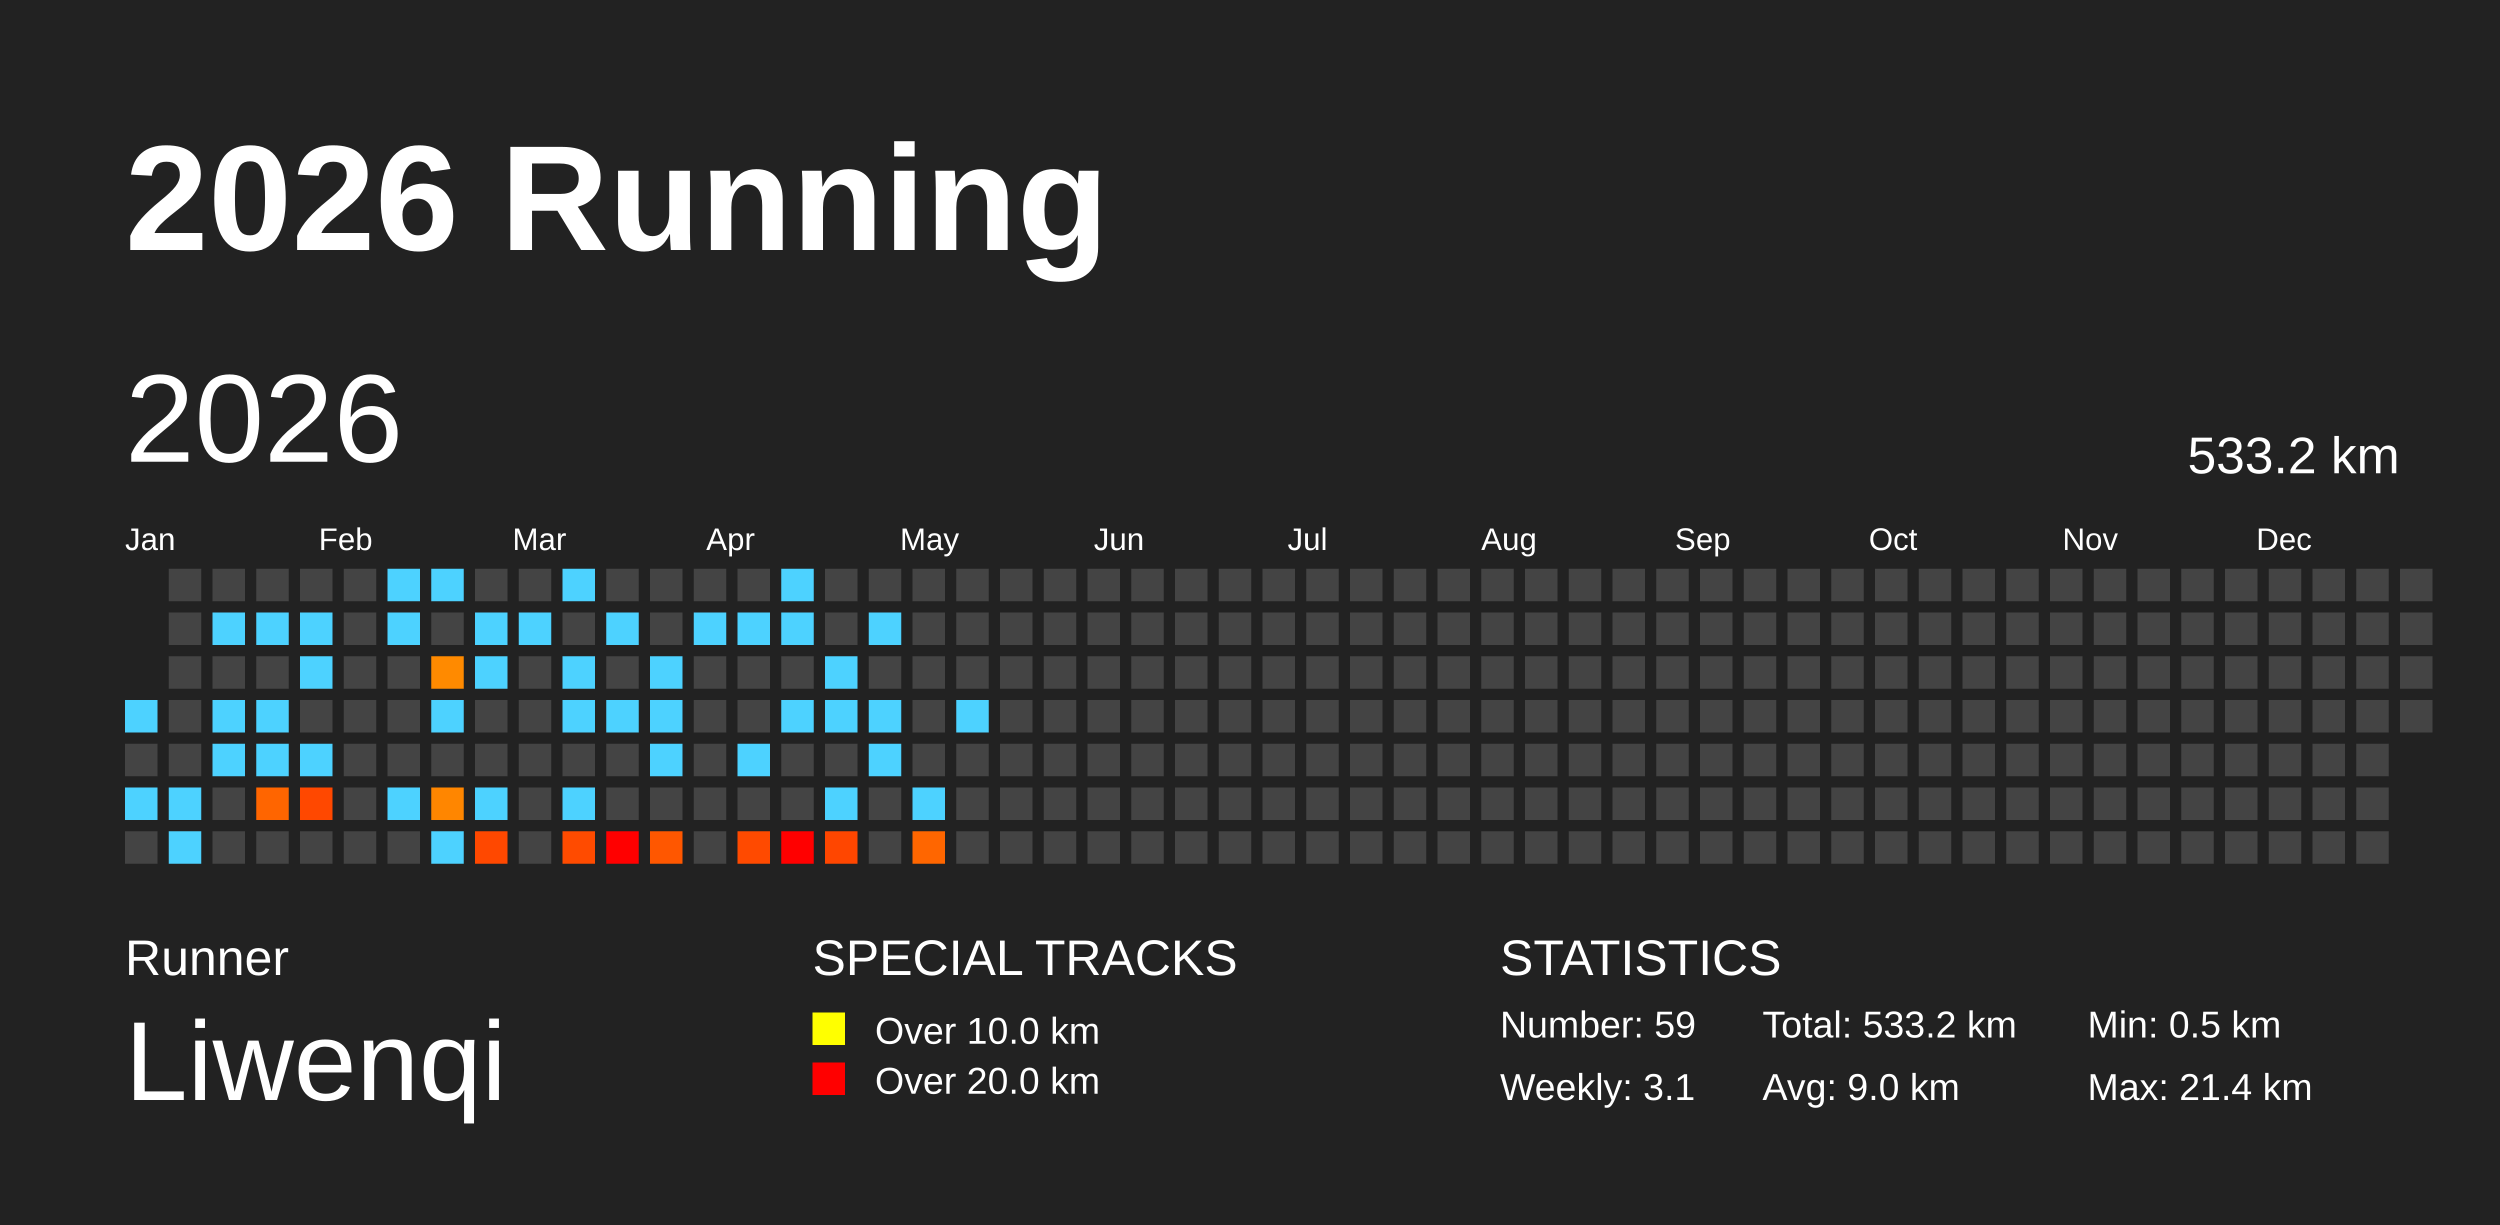
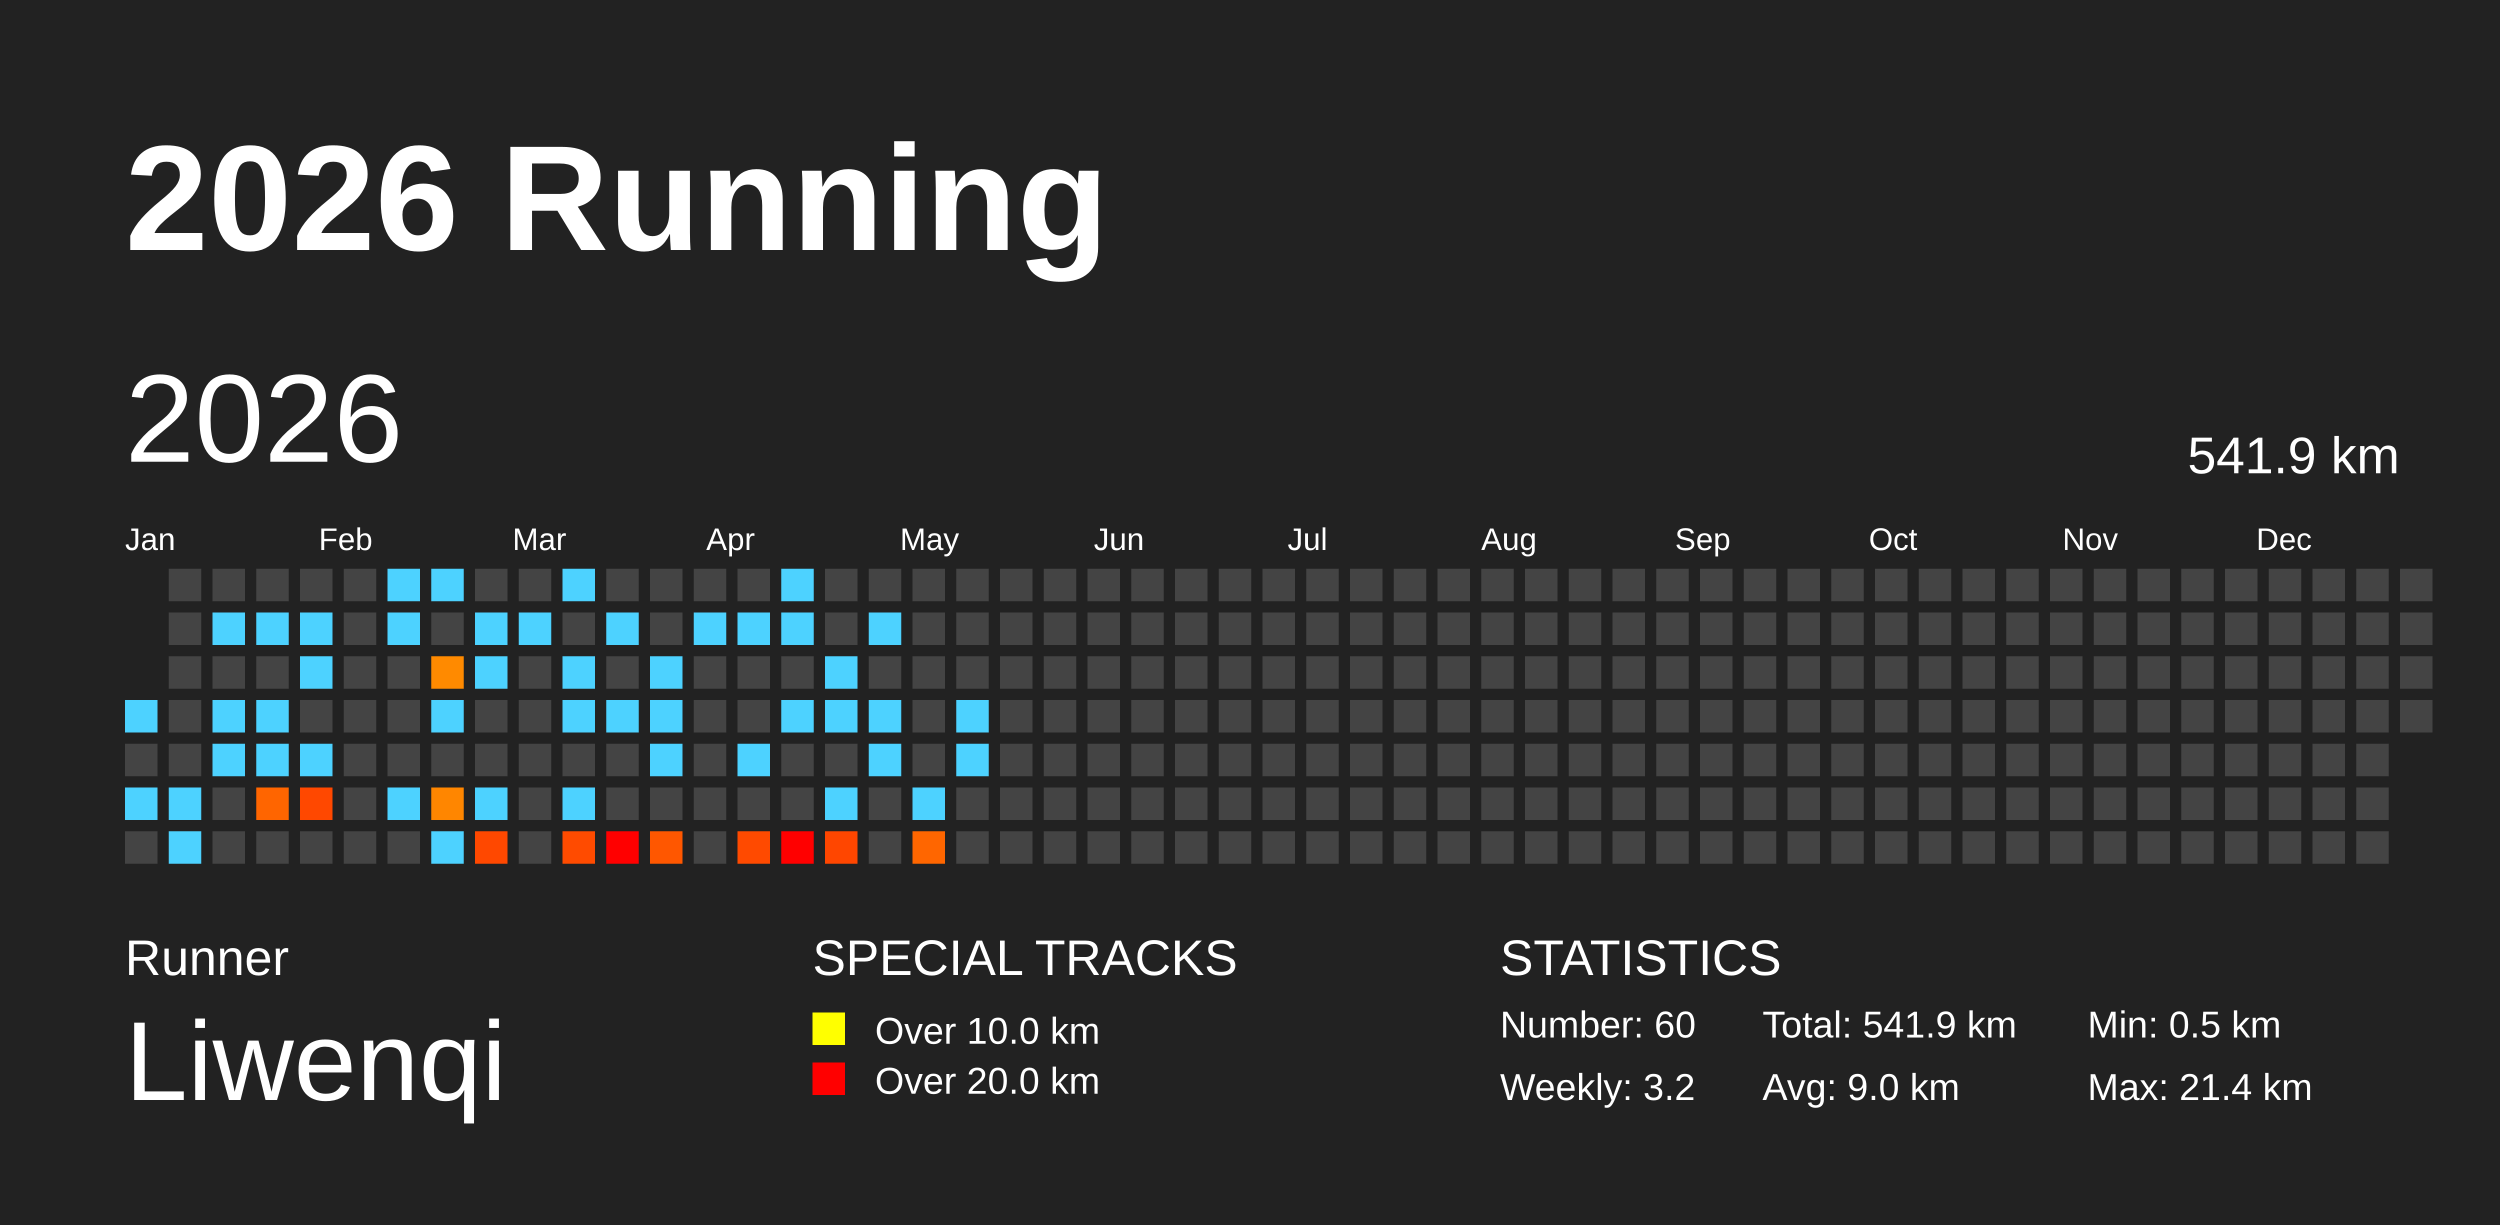
<svg xmlns="http://www.w3.org/2000/svg" baseProfile="full" height="98mm" version="1.1" viewBox="0,0,200,98" width="200mm">
  <defs />
  <rect fill="#222222" height="98" width="200" x="0" y="0" />
  <text fill="#FFFFFF" style="font-size:12px; font-family:Arial; font-weight:bold;" x="10" y="20">2026 Running</text>
  <text fill="#FFFFFF" style="font-size:4px; font-family:Arial" x="10" y="78">Runner</text>
  <text fill="#FFFFFF" style="font-size:9px; font-family:Arial" x="10" y="88">Liwenqi</text>
  <text fill="#FFFFFF" style="font-size:4px; font-family:Arial" x="65" y="78">SPECIAL TRACKS</text>
  <rect fill="yellow" height="2.6" width="2.6" x="65" y="81" />
  <text fill="#FFFFFF" style="font-size:3px; font-family:Arial" x="70" y="83.5">Over 10.0 km</text>
  <rect fill="red" height="2.6" width="2.6" x="65" y="85" />
  <text fill="#FFFFFF" style="font-size:3px; font-family:Arial" x="70" y="87.5">Over 20.0 km</text>
  <text fill="#FFFFFF" style="font-size:4px; font-family:Arial" x="120" y="78">STATISTICS</text>
-   <text fill="#FFFFFF" style="font-size:3px; font-family:Arial" x="120" y="83">Number: 59</text>
-   <text fill="#FFFFFF" style="font-size:3px; font-family:Arial" x="120" y="88">Weekly: 3.1</text>
-   <text fill="#FFFFFF" style="font-size:3px; font-family:Arial" x="141" y="83">Total: 533.2 km</text>
+   <text fill="#FFFFFF" style="font-size:3px; font-family:Arial" x="120" y="83">Number: 60</text>
+   <text fill="#FFFFFF" style="font-size:3px; font-family:Arial" x="120" y="88">Weekly: 3.2</text>
+   <text fill="#FFFFFF" style="font-size:3px; font-family:Arial" x="141" y="83">Total: 541.9 km</text>
  <text fill="#FFFFFF" style="font-size:3px; font-family:Arial" x="141" y="88">Avg: 9.0 km</text>
  <text fill="#FFFFFF" style="font-size:3px; font-family:Arial" x="167" y="83">Min: 0.5 km</text>
  <text fill="#FFFFFF" style="font-size:3px; font-family:Arial" x="167" y="88">Max: 21.4 km</text>
  <text dominant-baseline="hanging" fill="#FFFFFF" style="font-size:10.0px; font-family:Arial;" x="10" y="30">2026</text>
-   <text dominant-baseline="hanging" fill="#FFFFFF" style="font-size:4.125px; font-family:Arial;" x="175" y="35">533.2 km</text>
+   <text dominant-baseline="hanging" fill="#FFFFFF" style="font-size:4.125px; font-family:Arial;" x="175" y="35">541.9 km</text>
  <text fill="#FFFFFF" style="font-size:2.5px; font-family:Arial" x="10.0" y="44">Jan</text>
  <text fill="#FFFFFF" style="font-size:2.5px; font-family:Arial" x="25.5" y="44">Feb</text>
  <text fill="#FFFFFF" style="font-size:2.5px; font-family:Arial" x="41.0" y="44">Mar</text>
  <text fill="#FFFFFF" style="font-size:2.5px; font-family:Arial" x="56.5" y="44">Apr</text>
  <text fill="#FFFFFF" style="font-size:2.5px; font-family:Arial" x="72.0" y="44">May</text>
  <text fill="#FFFFFF" style="font-size:2.5px; font-family:Arial" x="87.5" y="44">Jun</text>
  <text fill="#FFFFFF" style="font-size:2.5px; font-family:Arial" x="103.0" y="44">Jul</text>
  <text fill="#FFFFFF" style="font-size:2.5px; font-family:Arial" x="118.5" y="44">Aug</text>
  <text fill="#FFFFFF" style="font-size:2.5px; font-family:Arial" x="134.0" y="44">Sep</text>
  <text fill="#FFFFFF" style="font-size:2.5px; font-family:Arial" x="149.5" y="44">Oct</text>
  <text fill="#FFFFFF" style="font-size:2.5px; font-family:Arial" x="165.0" y="44">Nov</text>
  <text fill="#FFFFFF" style="font-size:2.5px; font-family:Arial" x="180.5" y="44">Dec</text>
  <rect fill="#4dd2ff" height="2.6" width="2.6" x="10.0" y="56.0" />
  <rect fill="#444444" height="2.6" width="2.6" x="10.0" y="59.5" />
  <rect fill="#4dd2ff" height="2.6" width="2.6" x="10.0" y="63.0" />
  <rect fill="#444444" height="2.6" width="2.6" x="10.0" y="66.5" />
  <rect fill="#444444" height="2.6" width="2.6" x="13.5" y="45.5" />
  <rect fill="#444444" height="2.6" width="2.6" x="13.5" y="49.0" />
  <rect fill="#444444" height="2.6" width="2.6" x="13.5" y="52.5" />
  <rect fill="#444444" height="2.6" width="2.6" x="13.5" y="56.0" />
  <rect fill="#444444" height="2.6" width="2.6" x="13.5" y="59.5" />
  <rect fill="#4dd2ff" height="2.6" width="2.6" x="13.5" y="63.0" />
  <rect fill="#4dd2ff" height="2.6" width="2.6" x="13.5" y="66.5" />
  <rect fill="#444444" height="2.6" width="2.6" x="17.0" y="45.5" />
  <rect fill="#4dd2ff" height="2.6" width="2.6" x="17.0" y="49.0" />
  <rect fill="#444444" height="2.6" width="2.6" x="17.0" y="52.5" />
  <rect fill="#4dd2ff" height="2.6" width="2.6" x="17.0" y="56.0" />
  <rect fill="#4dd2ff" height="2.6" width="2.6" x="17.0" y="59.5" />
  <rect fill="#444444" height="2.6" width="2.6" x="17.0" y="63.0" />
  <rect fill="#444444" height="2.6" width="2.6" x="17.0" y="66.5" />
  <rect fill="#444444" height="2.6" width="2.6" x="20.5" y="45.5" />
  <rect fill="#4dd2ff" height="2.6" width="2.6" x="20.5" y="49.0" />
  <rect fill="#444444" height="2.6" width="2.6" x="20.5" y="52.5" />
  <rect fill="#4dd2ff" height="2.6" width="2.6" x="20.5" y="56.0" />
  <rect fill="#4dd2ff" height="2.6" width="2.6" x="20.5" y="59.5" />
  <rect fill="#ff6500" height="2.6" width="2.6" x="20.5" y="63.0" />
  <rect fill="#444444" height="2.6" width="2.6" x="20.5" y="66.5" />
  <rect fill="#444444" height="2.6" width="2.6" x="24.0" y="45.5" />
  <rect fill="#4dd2ff" height="2.6" width="2.6" x="24.0" y="49.0" />
  <rect fill="#4dd2ff" height="2.6" width="2.6" x="24.0" y="52.5" />
  <rect fill="#444444" height="2.6" width="2.6" x="24.0" y="56.0" />
  <rect fill="#4dd2ff" height="2.6" width="2.6" x="24.0" y="59.5" />
  <rect fill="#ff4800" height="2.6" width="2.6" x="24.0" y="63.0" />
  <rect fill="#444444" height="2.6" width="2.6" x="24.0" y="66.5" />
  <rect fill="#444444" height="2.6" width="2.6" x="27.5" y="45.5" />
  <rect fill="#444444" height="2.6" width="2.6" x="27.5" y="49.0" />
  <rect fill="#444444" height="2.6" width="2.6" x="27.5" y="52.5" />
  <rect fill="#444444" height="2.6" width="2.6" x="27.5" y="56.0" />
  <rect fill="#444444" height="2.6" width="2.6" x="27.5" y="59.5" />
  <rect fill="#444444" height="2.6" width="2.6" x="27.5" y="63.0" />
  <rect fill="#444444" height="2.6" width="2.6" x="27.5" y="66.5" />
  <rect fill="#4dd2ff" height="2.6" width="2.6" x="31.0" y="45.5" />
  <rect fill="#4dd2ff" height="2.6" width="2.6" x="31.0" y="49.0" />
  <rect fill="#444444" height="2.6" width="2.6" x="31.0" y="52.5" />
  <rect fill="#444444" height="2.6" width="2.6" x="31.0" y="56.0" />
  <rect fill="#444444" height="2.6" width="2.6" x="31.0" y="59.5" />
  <rect fill="#4dd2ff" height="2.6" width="2.6" x="31.0" y="63.0" />
  <rect fill="#444444" height="2.6" width="2.6" x="31.0" y="66.5" />
  <rect fill="#4dd2ff" height="2.6" width="2.6" x="34.5" y="45.5" />
  <rect fill="#444444" height="2.6" width="2.6" x="34.5" y="49.0" />
  <rect fill="#ff8a00" height="2.6" width="2.6" x="34.5" y="52.5" />
  <rect fill="#4dd2ff" height="2.6" width="2.6" x="34.5" y="56.0" />
  <rect fill="#444444" height="2.6" width="2.6" x="34.5" y="59.5" />
  <rect fill="#ff8600" height="2.6" width="2.6" x="34.5" y="63.0" />
  <rect fill="#4dd2ff" height="2.6" width="2.6" x="34.5" y="66.5" />
  <rect fill="#444444" height="2.6" width="2.6" x="38.0" y="45.5" />
  <rect fill="#4dd2ff" height="2.6" width="2.6" x="38.0" y="49.0" />
  <rect fill="#4dd2ff" height="2.6" width="2.6" x="38.0" y="52.5" />
  <rect fill="#444444" height="2.6" width="2.6" x="38.0" y="56.0" />
  <rect fill="#444444" height="2.6" width="2.6" x="38.0" y="59.5" />
  <rect fill="#4dd2ff" height="2.6" width="2.6" x="38.0" y="63.0" />
  <rect fill="#ff4800" height="2.6" width="2.6" x="38.0" y="66.5" />
  <rect fill="#444444" height="2.6" width="2.6" x="41.5" y="45.5" />
  <rect fill="#4dd2ff" height="2.6" width="2.6" x="41.5" y="49.0" />
  <rect fill="#444444" height="2.6" width="2.6" x="41.5" y="52.5" />
  <rect fill="#444444" height="2.6" width="2.6" x="41.5" y="56.0" />
  <rect fill="#444444" height="2.6" width="2.6" x="41.5" y="59.5" />
  <rect fill="#444444" height="2.6" width="2.6" x="41.5" y="63.0" />
  <rect fill="#444444" height="2.6" width="2.6" x="41.5" y="66.5" />
  <rect fill="#4dd2ff" height="2.6" width="2.6" x="45.0" y="45.5" />
  <rect fill="#444444" height="2.6" width="2.6" x="45.0" y="49.0" />
  <rect fill="#4dd2ff" height="2.6" width="2.6" x="45.0" y="52.5" />
  <rect fill="#4dd2ff" height="2.6" width="2.6" x="45.0" y="56.0" />
  <rect fill="#444444" height="2.6" width="2.6" x="45.0" y="59.5" />
  <rect fill="#4dd2ff" height="2.6" width="2.6" x="45.0" y="63.0" />
  <rect fill="#ff4b00" height="2.6" width="2.6" x="45.0" y="66.5" />
  <rect fill="#444444" height="2.6" width="2.6" x="48.5" y="45.5" />
  <rect fill="#4dd2ff" height="2.6" width="2.6" x="48.5" y="49.0" />
  <rect fill="#444444" height="2.6" width="2.6" x="48.5" y="52.5" />
  <rect fill="#4dd2ff" height="2.6" width="2.6" x="48.5" y="56.0" />
  <rect fill="#444444" height="2.6" width="2.6" x="48.5" y="59.5" />
  <rect fill="#444444" height="2.6" width="2.6" x="48.5" y="63.0" />
  <rect fill="red" height="2.6" width="2.6" x="48.5" y="66.5" />
  <rect fill="#444444" height="2.6" width="2.6" x="52.0" y="45.5" />
  <rect fill="#444444" height="2.6" width="2.6" x="52.0" y="49.0" />
  <rect fill="#4dd2ff" height="2.6" width="2.6" x="52.0" y="52.5" />
  <rect fill="#4dd2ff" height="2.6" width="2.6" x="52.0" y="56.0" />
  <rect fill="#4dd2ff" height="2.6" width="2.6" x="52.0" y="59.5" />
  <rect fill="#444444" height="2.6" width="2.6" x="52.0" y="63.0" />
  <rect fill="#ff5700" height="2.6" width="2.6" x="52.0" y="66.5" />
  <rect fill="#444444" height="2.6" width="2.6" x="55.5" y="45.5" />
  <rect fill="#4dd2ff" height="2.6" width="2.6" x="55.5" y="49.0" />
  <rect fill="#444444" height="2.6" width="2.6" x="55.5" y="52.5" />
  <rect fill="#444444" height="2.6" width="2.6" x="55.5" y="56.0" />
  <rect fill="#444444" height="2.6" width="2.6" x="55.5" y="59.5" />
  <rect fill="#444444" height="2.6" width="2.6" x="55.5" y="63.0" />
  <rect fill="#444444" height="2.6" width="2.6" x="55.5" y="66.5" />
  <rect fill="#444444" height="2.6" width="2.6" x="59.0" y="45.5" />
  <rect fill="#4dd2ff" height="2.6" width="2.6" x="59.0" y="49.0" />
  <rect fill="#444444" height="2.6" width="2.6" x="59.0" y="52.5" />
  <rect fill="#444444" height="2.6" width="2.6" x="59.0" y="56.0" />
  <rect fill="#4dd2ff" height="2.6" width="2.6" x="59.0" y="59.5" />
  <rect fill="#444444" height="2.6" width="2.6" x="59.0" y="63.0" />
  <rect fill="#ff4a00" height="2.6" width="2.6" x="59.0" y="66.5" />
  <rect fill="#4dd2ff" height="2.6" width="2.6" x="62.5" y="45.5" />
  <rect fill="#4dd2ff" height="2.6" width="2.6" x="62.5" y="49.0" />
  <rect fill="#444444" height="2.6" width="2.6" x="62.5" y="52.5" />
  <rect fill="#4dd2ff" height="2.6" width="2.6" x="62.5" y="56.0" />
  <rect fill="#444444" height="2.6" width="2.6" x="62.5" y="59.5" />
  <rect fill="#444444" height="2.6" width="2.6" x="62.5" y="63.0" />
  <rect fill="red" height="2.6" width="2.6" x="62.5" y="66.5" />
  <rect fill="#444444" height="2.6" width="2.6" x="66.0" y="45.5" />
  <rect fill="#444444" height="2.6" width="2.6" x="66.0" y="49.0" />
  <rect fill="#4dd2ff" height="2.6" width="2.6" x="66.0" y="52.5" />
  <rect fill="#4dd2ff" height="2.6" width="2.6" x="66.0" y="56.0" />
  <rect fill="#444444" height="2.6" width="2.6" x="66.0" y="59.5" />
  <rect fill="#4dd2ff" height="2.6" width="2.6" x="66.0" y="63.0" />
  <rect fill="#ff4600" height="2.6" width="2.6" x="66.0" y="66.5" />
  <rect fill="#444444" height="2.6" width="2.6" x="69.5" y="45.5" />
  <rect fill="#4dd2ff" height="2.6" width="2.6" x="69.5" y="49.0" />
  <rect fill="#444444" height="2.6" width="2.6" x="69.5" y="52.5" />
  <rect fill="#4dd2ff" height="2.6" width="2.6" x="69.5" y="56.0" />
  <rect fill="#4dd2ff" height="2.6" width="2.6" x="69.5" y="59.5" />
  <rect fill="#444444" height="2.6" width="2.6" x="69.5" y="63.0" />
  <rect fill="#444444" height="2.6" width="2.6" x="69.5" y="66.5" />
  <rect fill="#444444" height="2.6" width="2.6" x="73.0" y="45.5" />
  <rect fill="#444444" height="2.6" width="2.6" x="73.0" y="49.0" />
  <rect fill="#444444" height="2.6" width="2.6" x="73.0" y="52.5" />
  <rect fill="#444444" height="2.6" width="2.6" x="73.0" y="56.0" />
  <rect fill="#444444" height="2.6" width="2.6" x="73.0" y="59.5" />
  <rect fill="#4dd2ff" height="2.6" width="2.6" x="73.0" y="63.0" />
  <rect fill="#ff6600" height="2.6" width="2.6" x="73.0" y="66.5" />
  <rect fill="#444444" height="2.6" width="2.6" x="76.5" y="45.5" />
  <rect fill="#444444" height="2.6" width="2.6" x="76.5" y="49.0" />
  <rect fill="#444444" height="2.6" width="2.6" x="76.5" y="52.5" />
  <rect fill="#4dd2ff" height="2.6" width="2.6" x="76.5" y="56.0" />
-   <rect fill="#444444" height="2.6" width="2.6" x="76.5" y="59.5" />
+   <rect fill="#4dd2ff" height="2.6" width="2.6" x="76.5" y="59.5" />
  <rect fill="#444444" height="2.6" width="2.6" x="76.5" y="63.0" />
  <rect fill="#444444" height="2.6" width="2.6" x="76.5" y="66.5" />
  <rect fill="#444444" height="2.6" width="2.6" x="80.0" y="45.5" />
  <rect fill="#444444" height="2.6" width="2.6" x="80.0" y="49.0" />
  <rect fill="#444444" height="2.6" width="2.6" x="80.0" y="52.5" />
  <rect fill="#444444" height="2.6" width="2.6" x="80.0" y="56.0" />
  <rect fill="#444444" height="2.6" width="2.6" x="80.0" y="59.5" />
  <rect fill="#444444" height="2.6" width="2.6" x="80.0" y="63.0" />
  <rect fill="#444444" height="2.6" width="2.6" x="80.0" y="66.5" />
  <rect fill="#444444" height="2.6" width="2.6" x="83.5" y="45.5" />
  <rect fill="#444444" height="2.6" width="2.6" x="83.5" y="49.0" />
  <rect fill="#444444" height="2.6" width="2.6" x="83.5" y="52.5" />
  <rect fill="#444444" height="2.6" width="2.6" x="83.5" y="56.0" />
  <rect fill="#444444" height="2.6" width="2.6" x="83.5" y="59.5" />
  <rect fill="#444444" height="2.6" width="2.6" x="83.5" y="63.0" />
  <rect fill="#444444" height="2.6" width="2.6" x="83.5" y="66.5" />
  <rect fill="#444444" height="2.6" width="2.6" x="87.0" y="45.5" />
  <rect fill="#444444" height="2.6" width="2.6" x="87.0" y="49.0" />
  <rect fill="#444444" height="2.6" width="2.6" x="87.0" y="52.5" />
  <rect fill="#444444" height="2.6" width="2.6" x="87.0" y="56.0" />
  <rect fill="#444444" height="2.6" width="2.6" x="87.0" y="59.5" />
  <rect fill="#444444" height="2.6" width="2.6" x="87.0" y="63.0" />
  <rect fill="#444444" height="2.6" width="2.6" x="87.0" y="66.5" />
  <rect fill="#444444" height="2.6" width="2.6" x="90.5" y="45.5" />
  <rect fill="#444444" height="2.6" width="2.6" x="90.5" y="49.0" />
  <rect fill="#444444" height="2.6" width="2.6" x="90.5" y="52.5" />
  <rect fill="#444444" height="2.6" width="2.6" x="90.5" y="56.0" />
  <rect fill="#444444" height="2.6" width="2.6" x="90.5" y="59.5" />
  <rect fill="#444444" height="2.6" width="2.6" x="90.5" y="63.0" />
  <rect fill="#444444" height="2.6" width="2.6" x="90.5" y="66.5" />
  <rect fill="#444444" height="2.6" width="2.6" x="94.0" y="45.5" />
  <rect fill="#444444" height="2.6" width="2.6" x="94.0" y="49.0" />
  <rect fill="#444444" height="2.6" width="2.6" x="94.0" y="52.5" />
  <rect fill="#444444" height="2.6" width="2.6" x="94.0" y="56.0" />
  <rect fill="#444444" height="2.6" width="2.6" x="94.0" y="59.5" />
  <rect fill="#444444" height="2.6" width="2.6" x="94.0" y="63.0" />
  <rect fill="#444444" height="2.6" width="2.6" x="94.0" y="66.5" />
  <rect fill="#444444" height="2.6" width="2.6" x="97.5" y="45.5" />
  <rect fill="#444444" height="2.6" width="2.6" x="97.5" y="49.0" />
  <rect fill="#444444" height="2.6" width="2.6" x="97.5" y="52.5" />
  <rect fill="#444444" height="2.6" width="2.6" x="97.5" y="56.0" />
  <rect fill="#444444" height="2.6" width="2.6" x="97.5" y="59.5" />
  <rect fill="#444444" height="2.6" width="2.6" x="97.5" y="63.0" />
  <rect fill="#444444" height="2.6" width="2.6" x="97.5" y="66.5" />
  <rect fill="#444444" height="2.6" width="2.6" x="101.0" y="45.5" />
  <rect fill="#444444" height="2.6" width="2.6" x="101.0" y="49.0" />
  <rect fill="#444444" height="2.6" width="2.6" x="101.0" y="52.5" />
  <rect fill="#444444" height="2.6" width="2.6" x="101.0" y="56.0" />
  <rect fill="#444444" height="2.6" width="2.6" x="101.0" y="59.5" />
  <rect fill="#444444" height="2.6" width="2.6" x="101.0" y="63.0" />
  <rect fill="#444444" height="2.6" width="2.6" x="101.0" y="66.5" />
  <rect fill="#444444" height="2.6" width="2.6" x="104.5" y="45.5" />
  <rect fill="#444444" height="2.6" width="2.6" x="104.5" y="49.0" />
  <rect fill="#444444" height="2.6" width="2.6" x="104.5" y="52.5" />
  <rect fill="#444444" height="2.6" width="2.6" x="104.5" y="56.0" />
  <rect fill="#444444" height="2.6" width="2.6" x="104.5" y="59.5" />
  <rect fill="#444444" height="2.6" width="2.6" x="104.5" y="63.0" />
  <rect fill="#444444" height="2.6" width="2.6" x="104.5" y="66.5" />
  <rect fill="#444444" height="2.6" width="2.6" x="108.0" y="45.5" />
  <rect fill="#444444" height="2.6" width="2.6" x="108.0" y="49.0" />
  <rect fill="#444444" height="2.6" width="2.6" x="108.0" y="52.5" />
  <rect fill="#444444" height="2.6" width="2.6" x="108.0" y="56.0" />
  <rect fill="#444444" height="2.6" width="2.6" x="108.0" y="59.5" />
  <rect fill="#444444" height="2.6" width="2.6" x="108.0" y="63.0" />
  <rect fill="#444444" height="2.6" width="2.6" x="108.0" y="66.5" />
  <rect fill="#444444" height="2.6" width="2.6" x="111.5" y="45.5" />
  <rect fill="#444444" height="2.6" width="2.6" x="111.5" y="49.0" />
  <rect fill="#444444" height="2.6" width="2.6" x="111.5" y="52.5" />
  <rect fill="#444444" height="2.6" width="2.6" x="111.5" y="56.0" />
  <rect fill="#444444" height="2.6" width="2.6" x="111.5" y="59.5" />
  <rect fill="#444444" height="2.6" width="2.6" x="111.5" y="63.0" />
  <rect fill="#444444" height="2.6" width="2.6" x="111.5" y="66.5" />
  <rect fill="#444444" height="2.6" width="2.6" x="115.0" y="45.5" />
  <rect fill="#444444" height="2.6" width="2.6" x="115.0" y="49.0" />
  <rect fill="#444444" height="2.6" width="2.6" x="115.0" y="52.5" />
  <rect fill="#444444" height="2.6" width="2.6" x="115.0" y="56.0" />
  <rect fill="#444444" height="2.6" width="2.6" x="115.0" y="59.5" />
  <rect fill="#444444" height="2.6" width="2.6" x="115.0" y="63.0" />
  <rect fill="#444444" height="2.6" width="2.6" x="115.0" y="66.5" />
  <rect fill="#444444" height="2.6" width="2.6" x="118.5" y="45.5" />
  <rect fill="#444444" height="2.6" width="2.6" x="118.5" y="49.0" />
  <rect fill="#444444" height="2.6" width="2.6" x="118.5" y="52.5" />
  <rect fill="#444444" height="2.6" width="2.6" x="118.5" y="56.0" />
  <rect fill="#444444" height="2.6" width="2.6" x="118.5" y="59.5" />
  <rect fill="#444444" height="2.6" width="2.6" x="118.5" y="63.0" />
  <rect fill="#444444" height="2.6" width="2.6" x="118.5" y="66.5" />
  <rect fill="#444444" height="2.6" width="2.6" x="122.0" y="45.5" />
  <rect fill="#444444" height="2.6" width="2.6" x="122.0" y="49.0" />
  <rect fill="#444444" height="2.6" width="2.6" x="122.0" y="52.5" />
  <rect fill="#444444" height="2.6" width="2.6" x="122.0" y="56.0" />
  <rect fill="#444444" height="2.6" width="2.6" x="122.0" y="59.5" />
  <rect fill="#444444" height="2.6" width="2.6" x="122.0" y="63.0" />
  <rect fill="#444444" height="2.6" width="2.6" x="122.0" y="66.5" />
  <rect fill="#444444" height="2.6" width="2.6" x="125.5" y="45.5" />
  <rect fill="#444444" height="2.6" width="2.6" x="125.5" y="49.0" />
  <rect fill="#444444" height="2.6" width="2.6" x="125.5" y="52.5" />
  <rect fill="#444444" height="2.6" width="2.6" x="125.5" y="56.0" />
  <rect fill="#444444" height="2.6" width="2.6" x="125.5" y="59.5" />
  <rect fill="#444444" height="2.6" width="2.6" x="125.5" y="63.0" />
  <rect fill="#444444" height="2.6" width="2.6" x="125.5" y="66.5" />
  <rect fill="#444444" height="2.6" width="2.6" x="129.0" y="45.5" />
  <rect fill="#444444" height="2.6" width="2.6" x="129.0" y="49.0" />
  <rect fill="#444444" height="2.6" width="2.6" x="129.0" y="52.5" />
  <rect fill="#444444" height="2.6" width="2.6" x="129.0" y="56.0" />
  <rect fill="#444444" height="2.6" width="2.6" x="129.0" y="59.5" />
  <rect fill="#444444" height="2.6" width="2.6" x="129.0" y="63.0" />
  <rect fill="#444444" height="2.6" width="2.6" x="129.0" y="66.5" />
  <rect fill="#444444" height="2.6" width="2.6" x="132.5" y="45.5" />
  <rect fill="#444444" height="2.6" width="2.6" x="132.5" y="49.0" />
  <rect fill="#444444" height="2.6" width="2.6" x="132.5" y="52.5" />
  <rect fill="#444444" height="2.6" width="2.6" x="132.5" y="56.0" />
  <rect fill="#444444" height="2.6" width="2.6" x="132.5" y="59.5" />
  <rect fill="#444444" height="2.6" width="2.6" x="132.5" y="63.0" />
  <rect fill="#444444" height="2.6" width="2.6" x="132.5" y="66.5" />
  <rect fill="#444444" height="2.6" width="2.6" x="136.0" y="45.5" />
  <rect fill="#444444" height="2.6" width="2.6" x="136.0" y="49.0" />
  <rect fill="#444444" height="2.6" width="2.6" x="136.0" y="52.5" />
  <rect fill="#444444" height="2.6" width="2.6" x="136.0" y="56.0" />
  <rect fill="#444444" height="2.6" width="2.6" x="136.0" y="59.5" />
  <rect fill="#444444" height="2.6" width="2.6" x="136.0" y="63.0" />
  <rect fill="#444444" height="2.6" width="2.6" x="136.0" y="66.5" />
  <rect fill="#444444" height="2.6" width="2.6" x="139.5" y="45.5" />
  <rect fill="#444444" height="2.6" width="2.6" x="139.5" y="49.0" />
  <rect fill="#444444" height="2.6" width="2.6" x="139.5" y="52.5" />
  <rect fill="#444444" height="2.6" width="2.6" x="139.5" y="56.0" />
  <rect fill="#444444" height="2.6" width="2.6" x="139.5" y="59.5" />
  <rect fill="#444444" height="2.6" width="2.6" x="139.5" y="63.0" />
  <rect fill="#444444" height="2.6" width="2.6" x="139.5" y="66.5" />
  <rect fill="#444444" height="2.6" width="2.6" x="143.0" y="45.5" />
  <rect fill="#444444" height="2.6" width="2.6" x="143.0" y="49.0" />
  <rect fill="#444444" height="2.6" width="2.6" x="143.0" y="52.5" />
  <rect fill="#444444" height="2.6" width="2.6" x="143.0" y="56.0" />
  <rect fill="#444444" height="2.6" width="2.6" x="143.0" y="59.5" />
  <rect fill="#444444" height="2.6" width="2.6" x="143.0" y="63.0" />
  <rect fill="#444444" height="2.6" width="2.6" x="143.0" y="66.5" />
  <rect fill="#444444" height="2.6" width="2.6" x="146.5" y="45.5" />
  <rect fill="#444444" height="2.6" width="2.6" x="146.5" y="49.0" />
  <rect fill="#444444" height="2.6" width="2.6" x="146.5" y="52.5" />
  <rect fill="#444444" height="2.6" width="2.6" x="146.5" y="56.0" />
  <rect fill="#444444" height="2.6" width="2.6" x="146.5" y="59.5" />
  <rect fill="#444444" height="2.6" width="2.6" x="146.5" y="63.0" />
  <rect fill="#444444" height="2.6" width="2.6" x="146.5" y="66.5" />
  <rect fill="#444444" height="2.6" width="2.6" x="150.0" y="45.5" />
  <rect fill="#444444" height="2.6" width="2.6" x="150.0" y="49.0" />
  <rect fill="#444444" height="2.6" width="2.6" x="150.0" y="52.5" />
  <rect fill="#444444" height="2.6" width="2.6" x="150.0" y="56.0" />
  <rect fill="#444444" height="2.6" width="2.6" x="150.0" y="59.5" />
  <rect fill="#444444" height="2.6" width="2.6" x="150.0" y="63.0" />
  <rect fill="#444444" height="2.6" width="2.6" x="150.0" y="66.5" />
  <rect fill="#444444" height="2.6" width="2.6" x="153.5" y="45.5" />
  <rect fill="#444444" height="2.6" width="2.6" x="153.5" y="49.0" />
  <rect fill="#444444" height="2.6" width="2.6" x="153.5" y="52.5" />
  <rect fill="#444444" height="2.6" width="2.6" x="153.5" y="56.0" />
  <rect fill="#444444" height="2.6" width="2.6" x="153.5" y="59.5" />
  <rect fill="#444444" height="2.6" width="2.6" x="153.5" y="63.0" />
  <rect fill="#444444" height="2.6" width="2.6" x="153.5" y="66.5" />
  <rect fill="#444444" height="2.6" width="2.6" x="157.0" y="45.5" />
  <rect fill="#444444" height="2.6" width="2.6" x="157.0" y="49.0" />
  <rect fill="#444444" height="2.6" width="2.6" x="157.0" y="52.5" />
  <rect fill="#444444" height="2.6" width="2.6" x="157.0" y="56.0" />
  <rect fill="#444444" height="2.6" width="2.6" x="157.0" y="59.5" />
  <rect fill="#444444" height="2.6" width="2.6" x="157.0" y="63.0" />
  <rect fill="#444444" height="2.6" width="2.6" x="157.0" y="66.5" />
  <rect fill="#444444" height="2.6" width="2.6" x="160.5" y="45.5" />
  <rect fill="#444444" height="2.6" width="2.6" x="160.5" y="49.0" />
  <rect fill="#444444" height="2.6" width="2.6" x="160.5" y="52.5" />
  <rect fill="#444444" height="2.6" width="2.6" x="160.5" y="56.0" />
  <rect fill="#444444" height="2.6" width="2.6" x="160.5" y="59.5" />
  <rect fill="#444444" height="2.6" width="2.6" x="160.5" y="63.0" />
  <rect fill="#444444" height="2.6" width="2.6" x="160.5" y="66.5" />
  <rect fill="#444444" height="2.6" width="2.6" x="164.0" y="45.5" />
  <rect fill="#444444" height="2.6" width="2.6" x="164.0" y="49.0" />
  <rect fill="#444444" height="2.6" width="2.6" x="164.0" y="52.5" />
  <rect fill="#444444" height="2.6" width="2.6" x="164.0" y="56.0" />
  <rect fill="#444444" height="2.6" width="2.6" x="164.0" y="59.5" />
  <rect fill="#444444" height="2.6" width="2.6" x="164.0" y="63.0" />
  <rect fill="#444444" height="2.6" width="2.6" x="164.0" y="66.5" />
  <rect fill="#444444" height="2.6" width="2.6" x="167.5" y="45.5" />
  <rect fill="#444444" height="2.6" width="2.6" x="167.5" y="49.0" />
  <rect fill="#444444" height="2.6" width="2.6" x="167.5" y="52.5" />
  <rect fill="#444444" height="2.6" width="2.6" x="167.5" y="56.0" />
  <rect fill="#444444" height="2.6" width="2.6" x="167.5" y="59.5" />
  <rect fill="#444444" height="2.6" width="2.6" x="167.5" y="63.0" />
  <rect fill="#444444" height="2.6" width="2.6" x="167.5" y="66.5" />
  <rect fill="#444444" height="2.6" width="2.6" x="171.0" y="45.5" />
  <rect fill="#444444" height="2.6" width="2.6" x="171.0" y="49.0" />
  <rect fill="#444444" height="2.6" width="2.6" x="171.0" y="52.5" />
  <rect fill="#444444" height="2.6" width="2.6" x="171.0" y="56.0" />
  <rect fill="#444444" height="2.6" width="2.6" x="171.0" y="59.5" />
  <rect fill="#444444" height="2.6" width="2.6" x="171.0" y="63.0" />
  <rect fill="#444444" height="2.6" width="2.6" x="171.0" y="66.5" />
  <rect fill="#444444" height="2.6" width="2.6" x="174.5" y="45.5" />
  <rect fill="#444444" height="2.6" width="2.6" x="174.5" y="49.0" />
  <rect fill="#444444" height="2.6" width="2.6" x="174.5" y="52.5" />
  <rect fill="#444444" height="2.6" width="2.6" x="174.5" y="56.0" />
  <rect fill="#444444" height="2.6" width="2.6" x="174.5" y="59.5" />
  <rect fill="#444444" height="2.6" width="2.6" x="174.5" y="63.0" />
  <rect fill="#444444" height="2.6" width="2.6" x="174.5" y="66.5" />
  <rect fill="#444444" height="2.6" width="2.6" x="178.0" y="45.5" />
  <rect fill="#444444" height="2.6" width="2.6" x="178.0" y="49.0" />
  <rect fill="#444444" height="2.6" width="2.6" x="178.0" y="52.5" />
  <rect fill="#444444" height="2.6" width="2.6" x="178.0" y="56.0" />
  <rect fill="#444444" height="2.6" width="2.6" x="178.0" y="59.5" />
  <rect fill="#444444" height="2.6" width="2.6" x="178.0" y="63.0" />
  <rect fill="#444444" height="2.6" width="2.6" x="178.0" y="66.5" />
  <rect fill="#444444" height="2.6" width="2.6" x="181.5" y="45.5" />
  <rect fill="#444444" height="2.6" width="2.6" x="181.5" y="49.0" />
  <rect fill="#444444" height="2.6" width="2.6" x="181.5" y="52.5" />
  <rect fill="#444444" height="2.6" width="2.6" x="181.5" y="56.0" />
  <rect fill="#444444" height="2.6" width="2.6" x="181.5" y="59.5" />
  <rect fill="#444444" height="2.6" width="2.6" x="181.5" y="63.0" />
  <rect fill="#444444" height="2.6" width="2.6" x="181.5" y="66.5" />
  <rect fill="#444444" height="2.6" width="2.6" x="185.0" y="45.5" />
  <rect fill="#444444" height="2.6" width="2.6" x="185.0" y="49.0" />
  <rect fill="#444444" height="2.6" width="2.6" x="185.0" y="52.5" />
  <rect fill="#444444" height="2.6" width="2.6" x="185.0" y="56.0" />
  <rect fill="#444444" height="2.6" width="2.6" x="185.0" y="59.5" />
  <rect fill="#444444" height="2.6" width="2.6" x="185.0" y="63.0" />
  <rect fill="#444444" height="2.6" width="2.6" x="185.0" y="66.5" />
  <rect fill="#444444" height="2.6" width="2.6" x="188.5" y="45.5" />
  <rect fill="#444444" height="2.6" width="2.6" x="188.5" y="49.0" />
  <rect fill="#444444" height="2.6" width="2.6" x="188.5" y="52.5" />
  <rect fill="#444444" height="2.6" width="2.6" x="188.5" y="56.0" />
  <rect fill="#444444" height="2.6" width="2.6" x="188.5" y="59.5" />
  <rect fill="#444444" height="2.6" width="2.6" x="188.5" y="63.0" />
  <rect fill="#444444" height="2.6" width="2.6" x="188.5" y="66.5" />
  <rect fill="#444444" height="2.6" width="2.6" x="192.0" y="45.5" />
  <rect fill="#444444" height="2.6" width="2.6" x="192.0" y="49.0" />
  <rect fill="#444444" height="2.6" width="2.6" x="192.0" y="52.5" />
  <rect fill="#444444" height="2.6" width="2.6" x="192.0" y="56.0" />
</svg>
